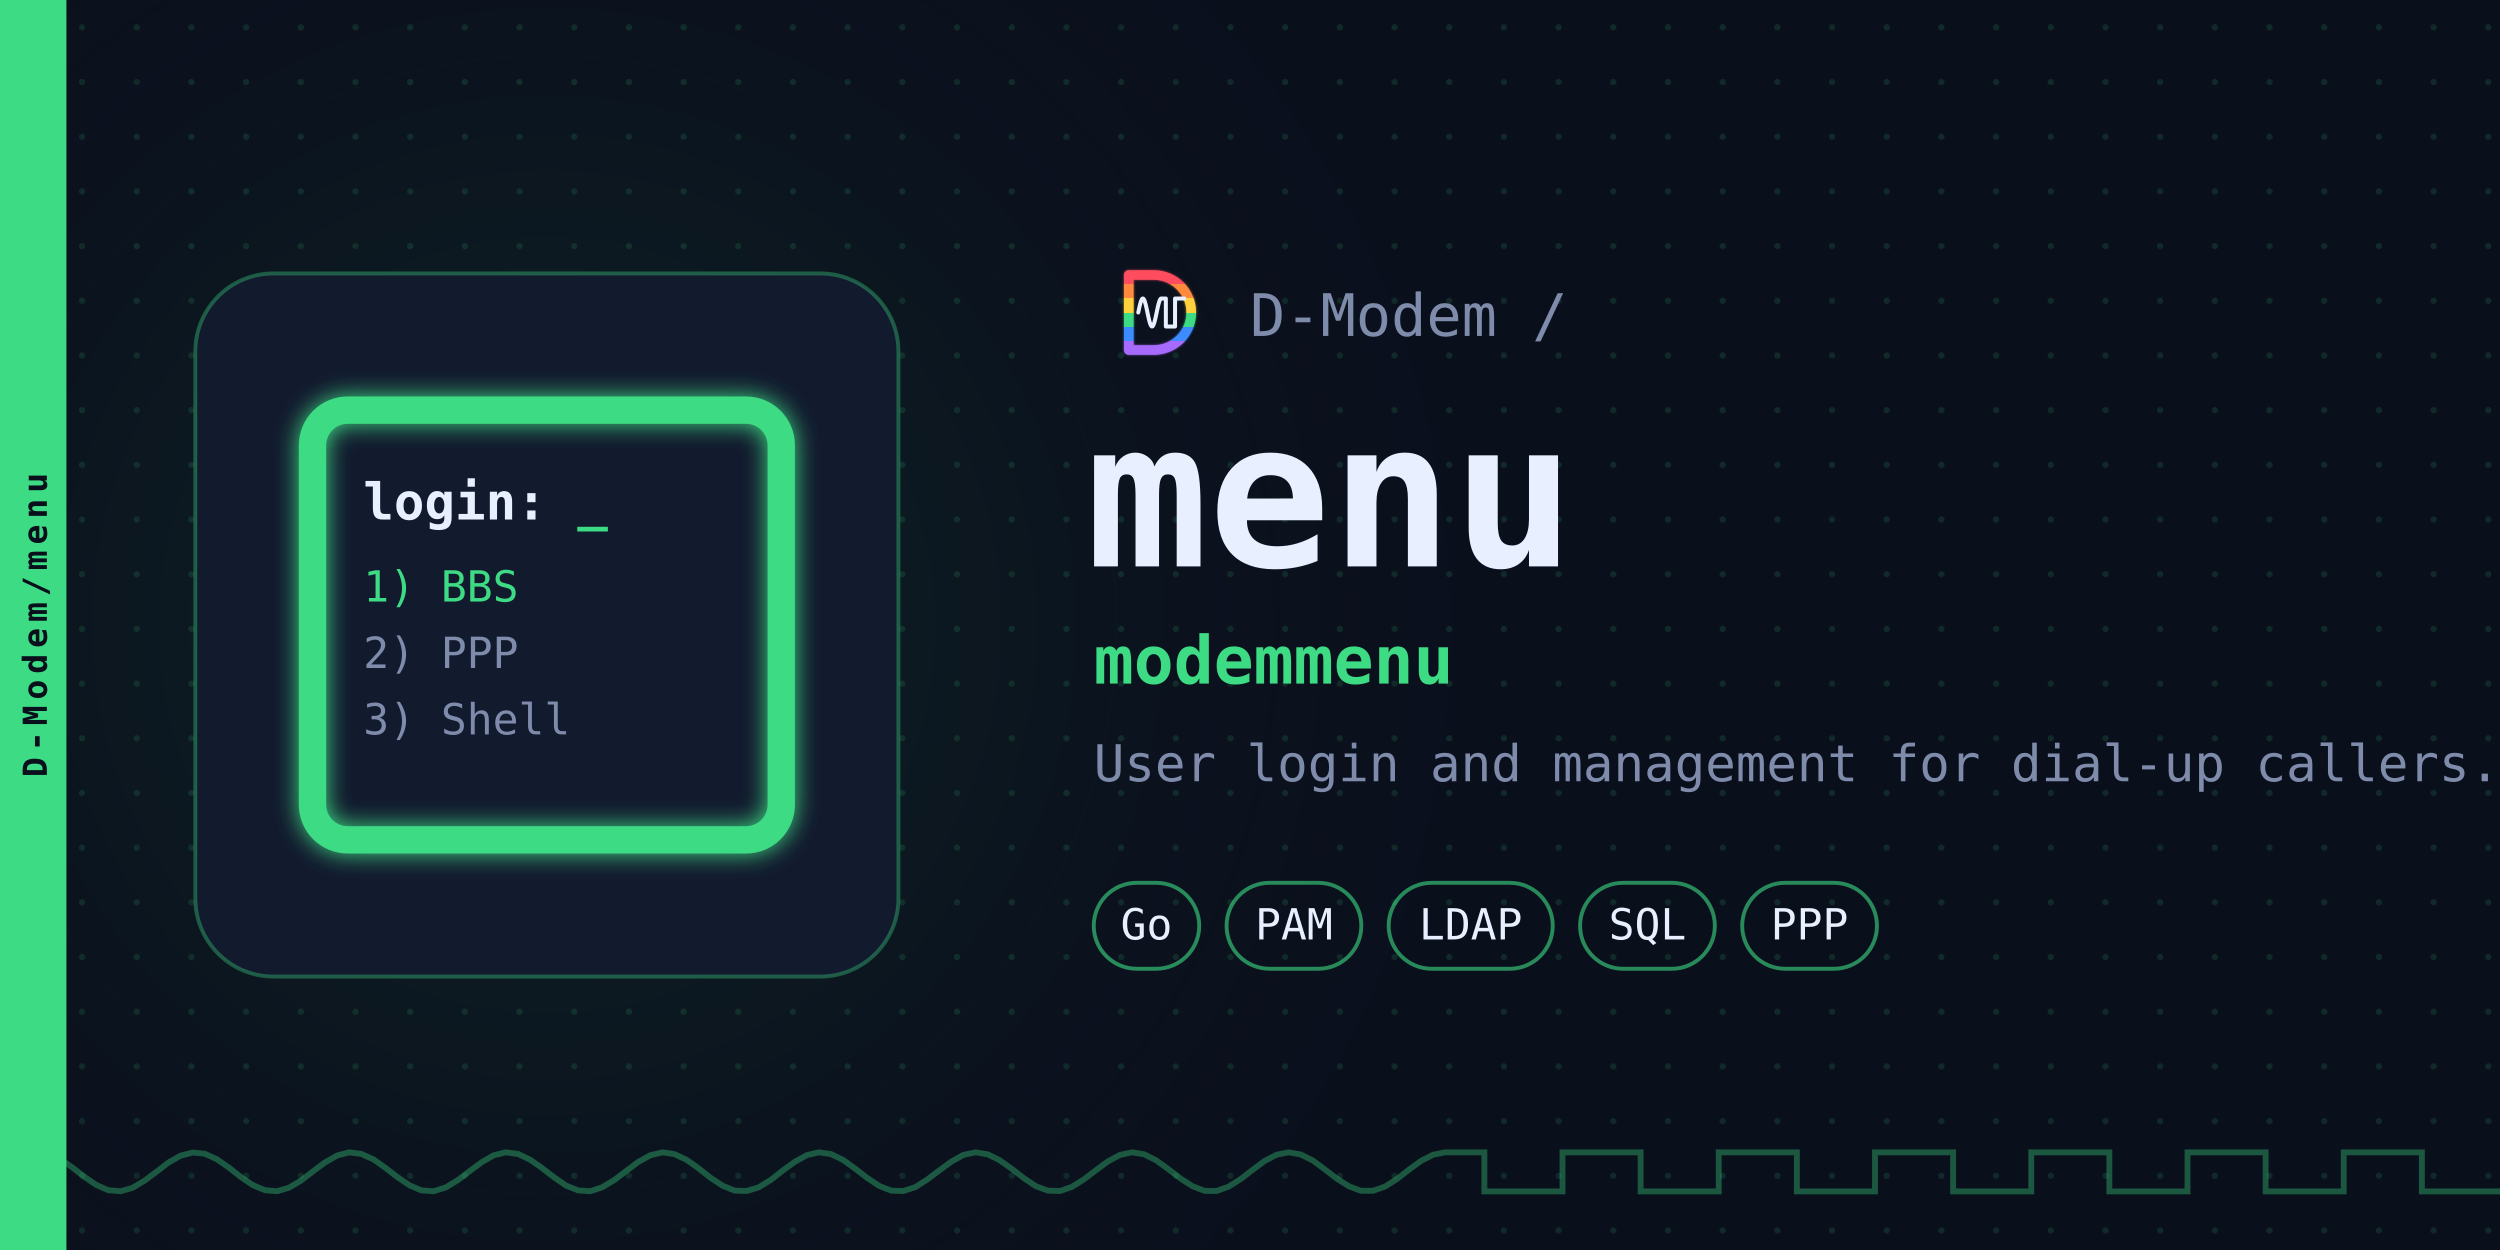
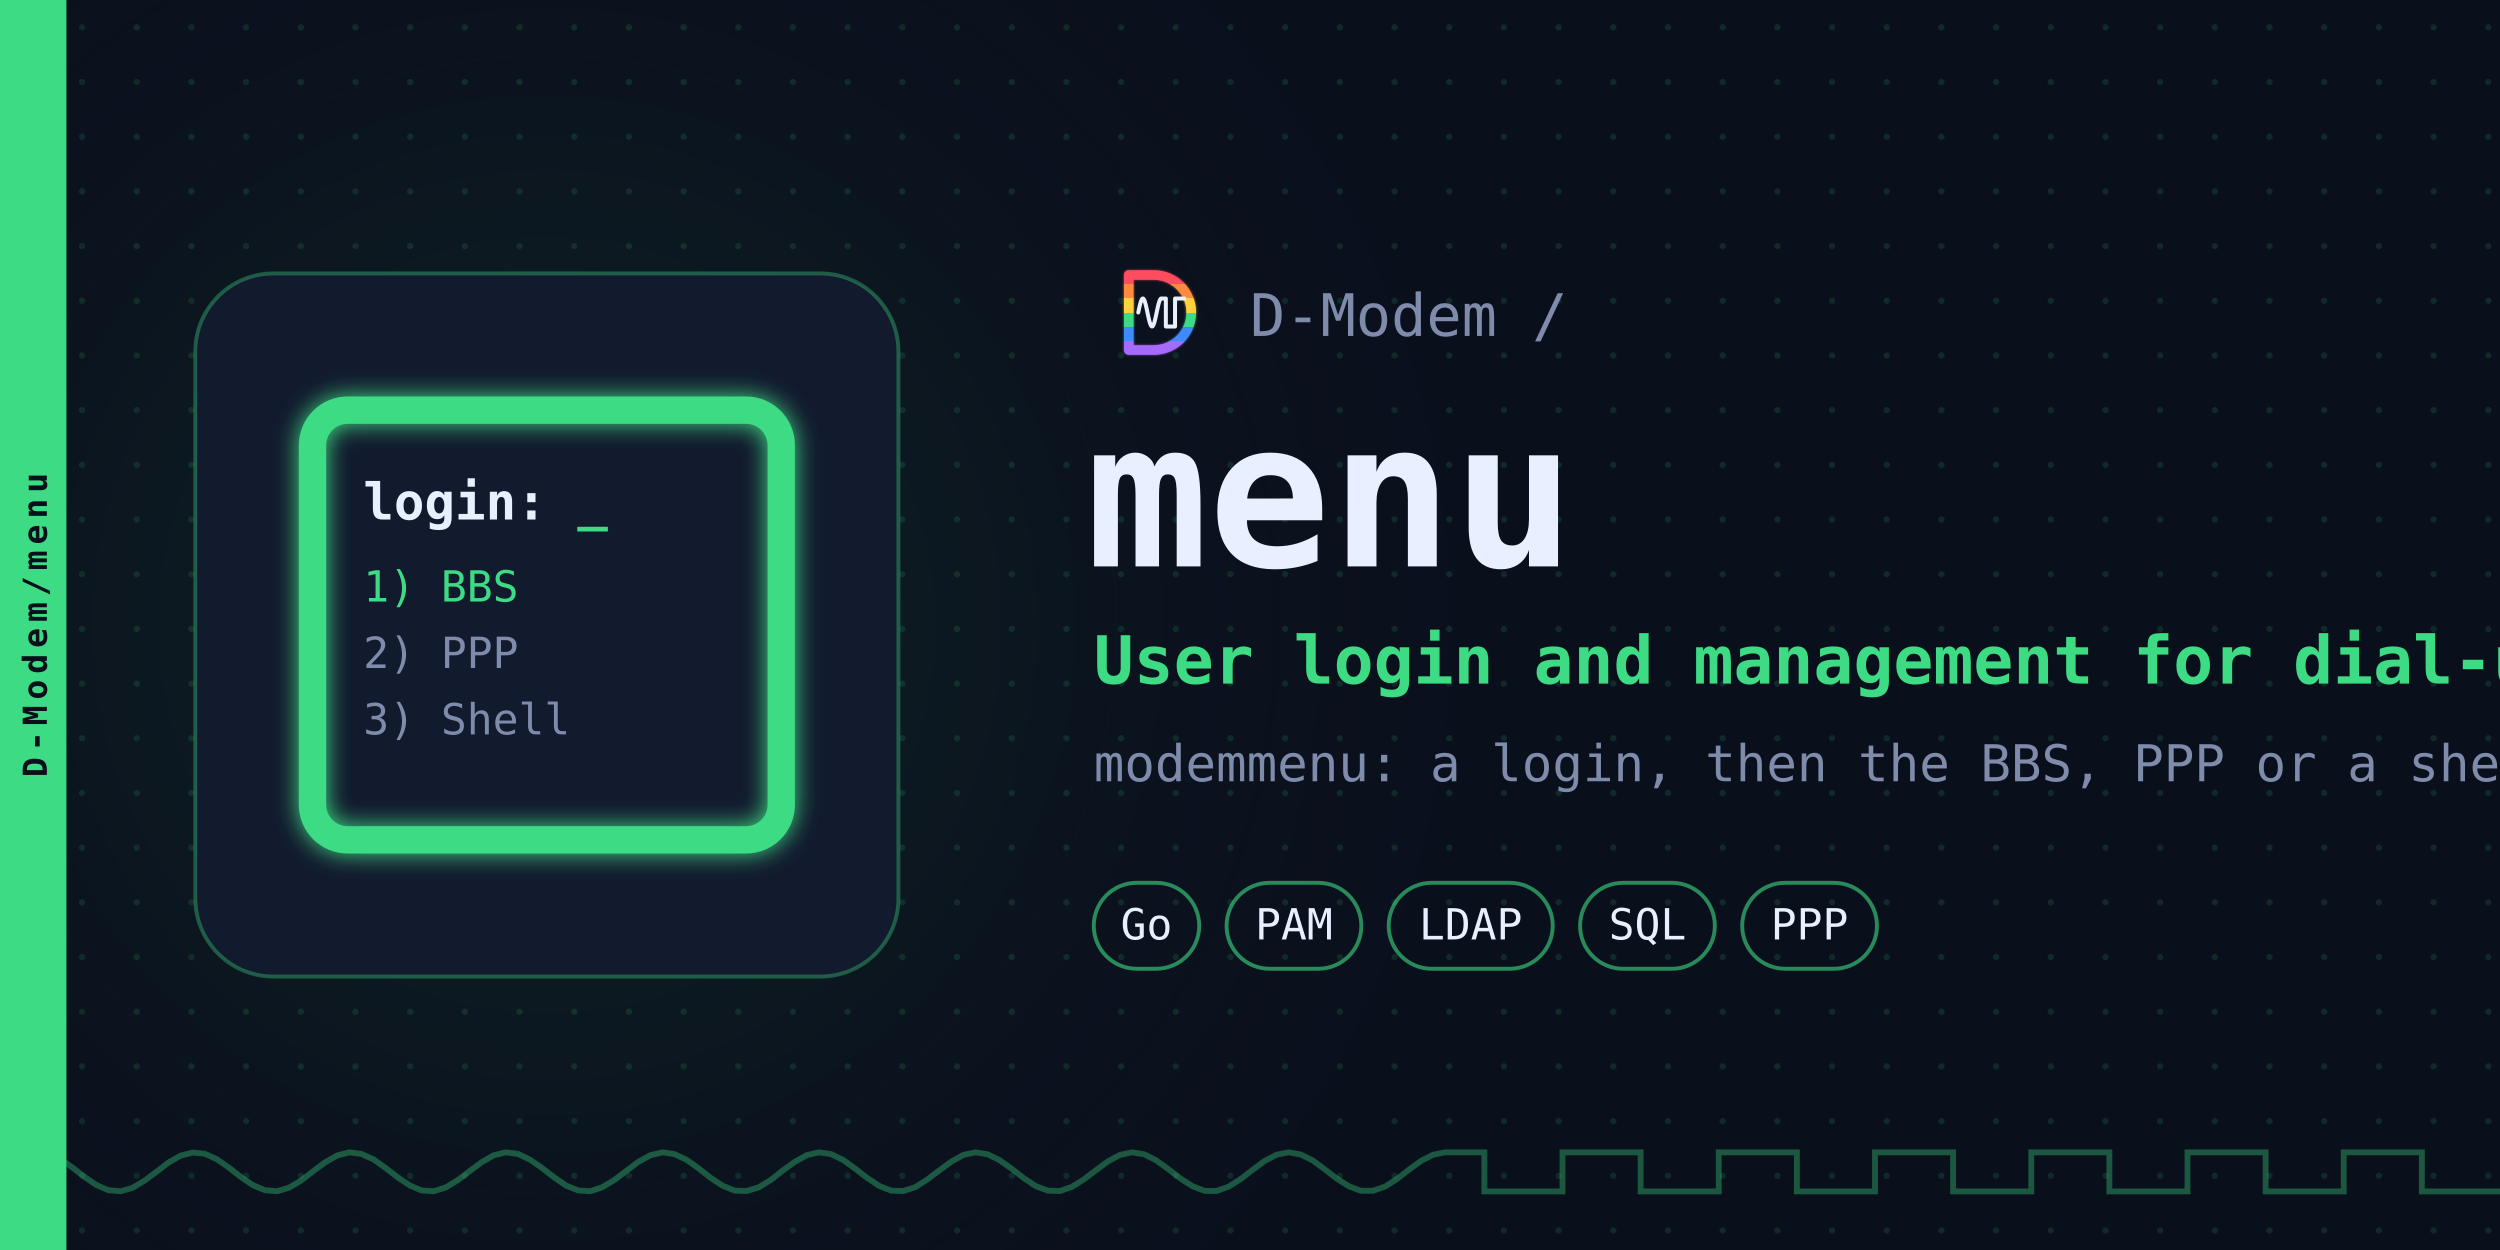
<svg xmlns="http://www.w3.org/2000/svg" width="1280" height="640" viewBox="0 0 1280 640">
  <defs>
    <pattern id="qam" width="28" height="28" patternUnits="userSpaceOnUse">
      <circle cx="14" cy="14" r="1.6" fill="#3ddc84" opacity="0.13" />
    </pattern>
    <radialGradient id="vig" cx="50%" cy="45%" r="75%">
      <stop offset="0" stop-color="#3ddc84" stop-opacity="0.10" />
      <stop offset="1" stop-color="#0a0f1c" stop-opacity="0" />
    </radialGradient>
    <radialGradient id="vig2" gradientUnits="userSpaceOnUse" cx="280" cy="320" r="520">
      <stop offset="0" stop-color="#3ddc84" stop-opacity="0.12" />
      <stop offset="1" stop-color="#0a0f1c" stop-opacity="0" />
    </radialGradient>
    <linearGradient id="books" gradientUnits="userSpaceOnUse" x1="0" y1="81" x2="0" y2="419">
      <stop offset="0" stop-color="#ff4d5e" />
      <stop offset="0.167" stop-color="#ff4d5e" />
      <stop offset="0.167" stop-color="#ff8a3d" />
      <stop offset="0.333" stop-color="#ff8a3d" />
      <stop offset="0.333" stop-color="#ffd23d" />
      <stop offset="0.5" stop-color="#ffd23d" />
      <stop offset="0.5" stop-color="#3ddc84" />
      <stop offset="0.667" stop-color="#3ddc84" />
      <stop offset="0.667" stop-color="#3d8bff" />
      <stop offset="0.833" stop-color="#3d8bff" />
      <stop offset="0.833" stop-color="#a66bff" />
      <stop offset="1" stop-color="#a66bff" />
    </linearGradient>
    <filter id="glow" x="-30%" y="-30%" width="160%" height="160%">
      <feGaussianBlur stdDeviation="6" result="b" />
      <feMerge>
        <feMergeNode in="b" />
        <feMergeNode in="SourceGraphic" />
      </feMerge>
    </filter>
  </defs>
  <rect width="1280" height="640" fill="#0a0f1c" />
  <rect width="1280" height="640" fill="url(#qam)" />
  <rect width="1280" height="640" fill="url(#vig2)" />
  <rect x="100" y="140" width="360" height="360" rx="40" fill="#121a2e" stroke="#3ddc84" stroke-opacity="0.35" stroke-width="2" />
  <g transform="translate(130 170)">
    <rect x="30" y="40" width="240" height="220" rx="18" stroke="#3ddc84" stroke-width="14" stroke-linecap="round" stroke-linejoin="round" fill="none" filter="url(#glow)" />
    <text x="56" y="96" font-family="'SauceCodePro Nerd Font Mono', 'Source Code Pro', monospace" font-size="26" font-weight="700" fill="#e8f0ff">login: <tspan fill="#3ddc84">_</tspan>
    </text>
    <text x="56" y="138" font-family="'SauceCodePro Nerd Font Mono', 'Source Code Pro', monospace" font-size="22" fill="#3ddc84">1) BBS</text>
    <text x="56" y="172" font-family="'SauceCodePro Nerd Font Mono', 'Source Code Pro', monospace" font-size="22" fill="#7f8bab">2) PPP</text>
    <text x="56" y="206" font-family="'SauceCodePro Nerd Font Mono', 'Source Code Pro', monospace" font-size="22" fill="#7f8bab">3) Shell</text>
  </g>
  <g transform="translate(560 128)">
    <g transform="scale(0.128)">
      <path d="M140 100 H240 A150 150 0 0 1 240 400 H140 Z" fill="none" stroke="url(#books)" stroke-width="38" stroke-linejoin="round" filter="url(#glow)" />
      <path d="M178.0,250.0 L178.8,246.3 L179.5,242.7 L180.3,239.1 L181.1,235.5 L181.8,232.0 L182.6,228.6 L183.4,225.2 L184.1,222.0 L184.9,218.9 L185.7,215.9 L186.4,213.1 L187.2,210.4 L188.0,207.9 L188.7,205.6 L189.5,203.4 L190.3,201.5 L191.0,199.8 L191.8,198.3 L192.6,197.0 L193.3,195.9 L194.1,195.1 L194.9,194.5 L195.6,194.1 L196.4,194.0 L197.2,194.1 L197.9,194.5 L198.7,195.1 L199.5,195.9 L200.2,197.0 L201.0,198.3 L201.8,199.8 L202.5,201.5 L203.3,203.4 L204.1,205.6 L204.8,207.9 L205.6,210.4 L206.4,213.1 L207.1,215.9 L207.9,218.9 L208.7,222.0 L209.4,225.2 L210.2,228.6 L211.0,232.0 L211.7,235.5 L212.5,239.1 L213.3,242.7 L214.0,246.3 L214.8,250.0 L215.6,253.7 L216.3,257.3 L217.1,260.9 L217.9,264.5 L218.6,268.0 L219.4,271.4 L220.2,274.8 L220.9,278.0 L221.7,281.1 L222.5,284.1 L223.2,286.9 L224.0,289.6 L224.8,292.1 L225.5,294.4 L226.3,296.6 L227.1,298.5 L227.8,300.2 L228.6,301.7 L229.4,303.0 L230.1,304.1 L230.9,304.9 L231.7,305.5 L232.4,305.9 L233.2,306.0 L234.0,305.9 L234.7,305.5 L235.5,304.9 L236.3,304.1 L237.0,303.0 L237.8,301.7 L238.6,300.2 L239.3,298.5 L240.1,296.6 L240.9,294.4 L241.6,292.1 L242.4,289.6 L243.2,286.9 L243.9,284.1 L244.7,281.1 L245.5,278.0 L246.2,274.8 L247.0,271.4 L247.8,268.0 L248.5,264.5 L249.3,260.9 L250.1,257.3 L250.8,253.7 L251.6,250.0 L252.4,246.3 L253.1,242.7 L253.9,239.1 L254.7,235.5 L255.4,232.0 L256.2,228.6 L257.0,225.2 L257.7,222.0 L258.5,218.9 L259.3,215.9 L260.0,213.1 L260.8,210.4 L261.6,207.9 L262.3,205.6 L263.1,203.4 L263.9,201.5 L264.6,199.8 L265.4,198.3 L266.2,197.0 L266.9,195.9 L267.7,195.1 L268.5,194.5 L269.2,194.1 L270.0,194.0 H288.4 V306.0 H325.2 V194.0 H362.0" fill="none" stroke="#e8f0ff" stroke-width="16" stroke-linecap="round" stroke-linejoin="round" />
    </g>
  </g>
  <text x="640" y="172" font-family="'SauceCodePro Nerd Font Mono', 'Source Code Pro', monospace" font-size="30" fill="#7f8bab">D-Modem /</text>
  <text x="556" y="290" font-family="'SauceCodePro Nerd Font Mono', 'Source Code Pro', monospace" font-weight="800" font-size="104" fill="#e8f0ff">menu</text>
-   <text x="560" y="350" font-family="'SauceCodePro Nerd Font Mono', 'Source Code Pro', monospace" font-weight="700" font-size="34" fill="#3ddc84">modemmenu</text>
-   <text x="560" y="400" font-family="'SauceCodePro Nerd Font Mono', 'Source Code Pro', monospace" font-size="26" fill="#7f8bab">User login and management for dial-up callers.</text>
+   <text x="560" y="350" font-family="'SauceCodePro Nerd Font Mono', 'Source Code Pro', monospace" font-weight="700" font-size="34" fill="#3ddc84">User login and management for dial-up callers</text>
+   <text x="560" y="400" font-family="'SauceCodePro Nerd Font Mono', 'Source Code Pro', monospace" font-size="26" fill="#7f8bab">modemmenu: a login, then the BBS, PPP or a shell.</text>
  <rect x="560" y="452" width="54" height="44" rx="22" fill="none" stroke="#3ddc84" stroke-opacity="0.6" stroke-width="2" />
  <text x="587.0" y="481" text-anchor="middle" font-family="'SauceCodePro Nerd Font Mono', 'Source Code Pro', monospace" font-size="22" fill="#e8f0ff">Go</text>
  <rect x="628" y="452" width="69" height="44" rx="22" fill="none" stroke="#3ddc84" stroke-opacity="0.6" stroke-width="2" />
  <text x="662.5" y="481" text-anchor="middle" font-family="'SauceCodePro Nerd Font Mono', 'Source Code Pro', monospace" font-size="22" fill="#e8f0ff">PAM</text>
  <rect x="711" y="452" width="84" height="44" rx="22" fill="none" stroke="#3ddc84" stroke-opacity="0.6" stroke-width="2" />
  <text x="753.0" y="481" text-anchor="middle" font-family="'SauceCodePro Nerd Font Mono', 'Source Code Pro', monospace" font-size="22" fill="#e8f0ff">LDAP</text>
  <rect x="809" y="452" width="69" height="44" rx="22" fill="none" stroke="#3ddc84" stroke-opacity="0.6" stroke-width="2" />
  <text x="843.5" y="481" text-anchor="middle" font-family="'SauceCodePro Nerd Font Mono', 'Source Code Pro', monospace" font-size="22" fill="#e8f0ff">SQL</text>
  <rect x="892" y="452" width="69" height="44" rx="22" fill="none" stroke="#3ddc84" stroke-opacity="0.6" stroke-width="2" />
  <text x="926.5" y="481" text-anchor="middle" font-family="'SauceCodePro Nerd Font Mono', 'Source Code Pro', monospace" font-size="22" fill="#e8f0ff">PPP</text>
  <rect x="0" y="0" width="34" height="640" fill="#3ddc84" />
  <text transform="translate(24 320) rotate(-90)" text-anchor="middle" font-family="'SauceCodePro Nerd Font Mono', 'Source Code Pro', monospace" font-weight="800" font-size="17" letter-spacing="3" fill="#0a0f1c">D-Modem/menu</text>
  <path d="M0.0,600.0 L6.2,595.3 L12.3,591.8 L18.5,590.1 L24.7,590.7 L30.8,593.4 L37.0,597.7 L43.2,602.5 L49.3,606.7 L55.5,609.4 L61.7,609.9 L67.8,608.2 L74.0,604.5 L80.2,599.9 L86.3,595.2 L92.5,591.7 L98.7,590.1 L104.8,590.7 L111.0,593.5 L117.2,597.8 L123.3,602.6 L129.5,606.8 L135.7,609.4 L141.8,609.9 L148.0,608.1 L154.2,604.4 L160.3,599.7 L166.5,595.1 L172.7,591.6 L178.8,590.0 L185.0,590.8 L191.2,593.6 L197.3,597.9 L203.5,602.7 L209.7,606.9 L215.8,609.5 L222.0,609.9 L228.2,608.0 L234.3,604.3 L240.5,599.6 L246.7,595.0 L252.8,591.5 L259.0,590.0 L265.2,590.8 L271.3,593.7 L277.5,598.0 L283.7,602.8 L289.8,607.0 L296.0,609.5 L302.2,609.9 L308.3,607.9 L314.5,604.2 L320.7,599.5 L326.8,594.9 L333.0,591.5 L339.2,590.0 L345.3,590.9 L351.5,593.8 L357.7,598.2 L363.8,603.0 L370.0,607.1 L376.2,609.6 L382.3,609.8 L388.5,607.9 L394.7,604.1 L400.8,599.3 L407.0,594.8 L413.2,591.4 L419.3,590.0 L425.5,590.9 L431.7,593.9 L437.8,598.3 L444.0,603.1 L450.2,607.2 L456.3,609.6 L462.5,609.8 L468.7,607.8 L474.8,603.9 L481.0,599.2 L487.2,594.7 L493.3,591.3 L499.5,590.0 L505.7,591.0 L511.8,594.0 L518.0,598.4 L524.2,603.2 L530.3,607.3 L536.5,609.6 L542.7,609.8 L548.8,607.7 L555.0,603.8 L561.2,599.1 L567.3,594.6 L573.5,591.3 L579.7,590.0 L585.8,591.0 L592.0,594.1 L598.2,598.6 L604.3,603.3 L610.5,607.3 L616.7,609.7 L622.8,609.8 L629.0,607.6 L635.2,603.7 L641.3,599.0 L647.5,594.4 L653.7,591.2 L659.8,590.0 L666.0,591.1 L672.2,594.2 L678.3,598.7 L684.5,603.5 L690.7,607.4 L696.8,609.7 L703.0,609.7 L709.2,607.5 L715.3,603.6 L721.5,598.8 L727.7,594.3 L733.8,591.2 L740.0,590.0 H760.0 V610.0 H800.0 V590.0 H840.0 V610.0 H880.0 V590.0 H920.0 V610.0 H960.0 V590.0 H1000.0 V610.0 H1040.0 V590.0 H1080.0 V610.0 H1120.0 V590.0 H1160.0 V610.0 H1200.0 V590.0 H1240.0 V610.0 H1280.0" fill="none" stroke="#3ddc84" stroke-opacity="0.35" stroke-width="3" />
</svg>
